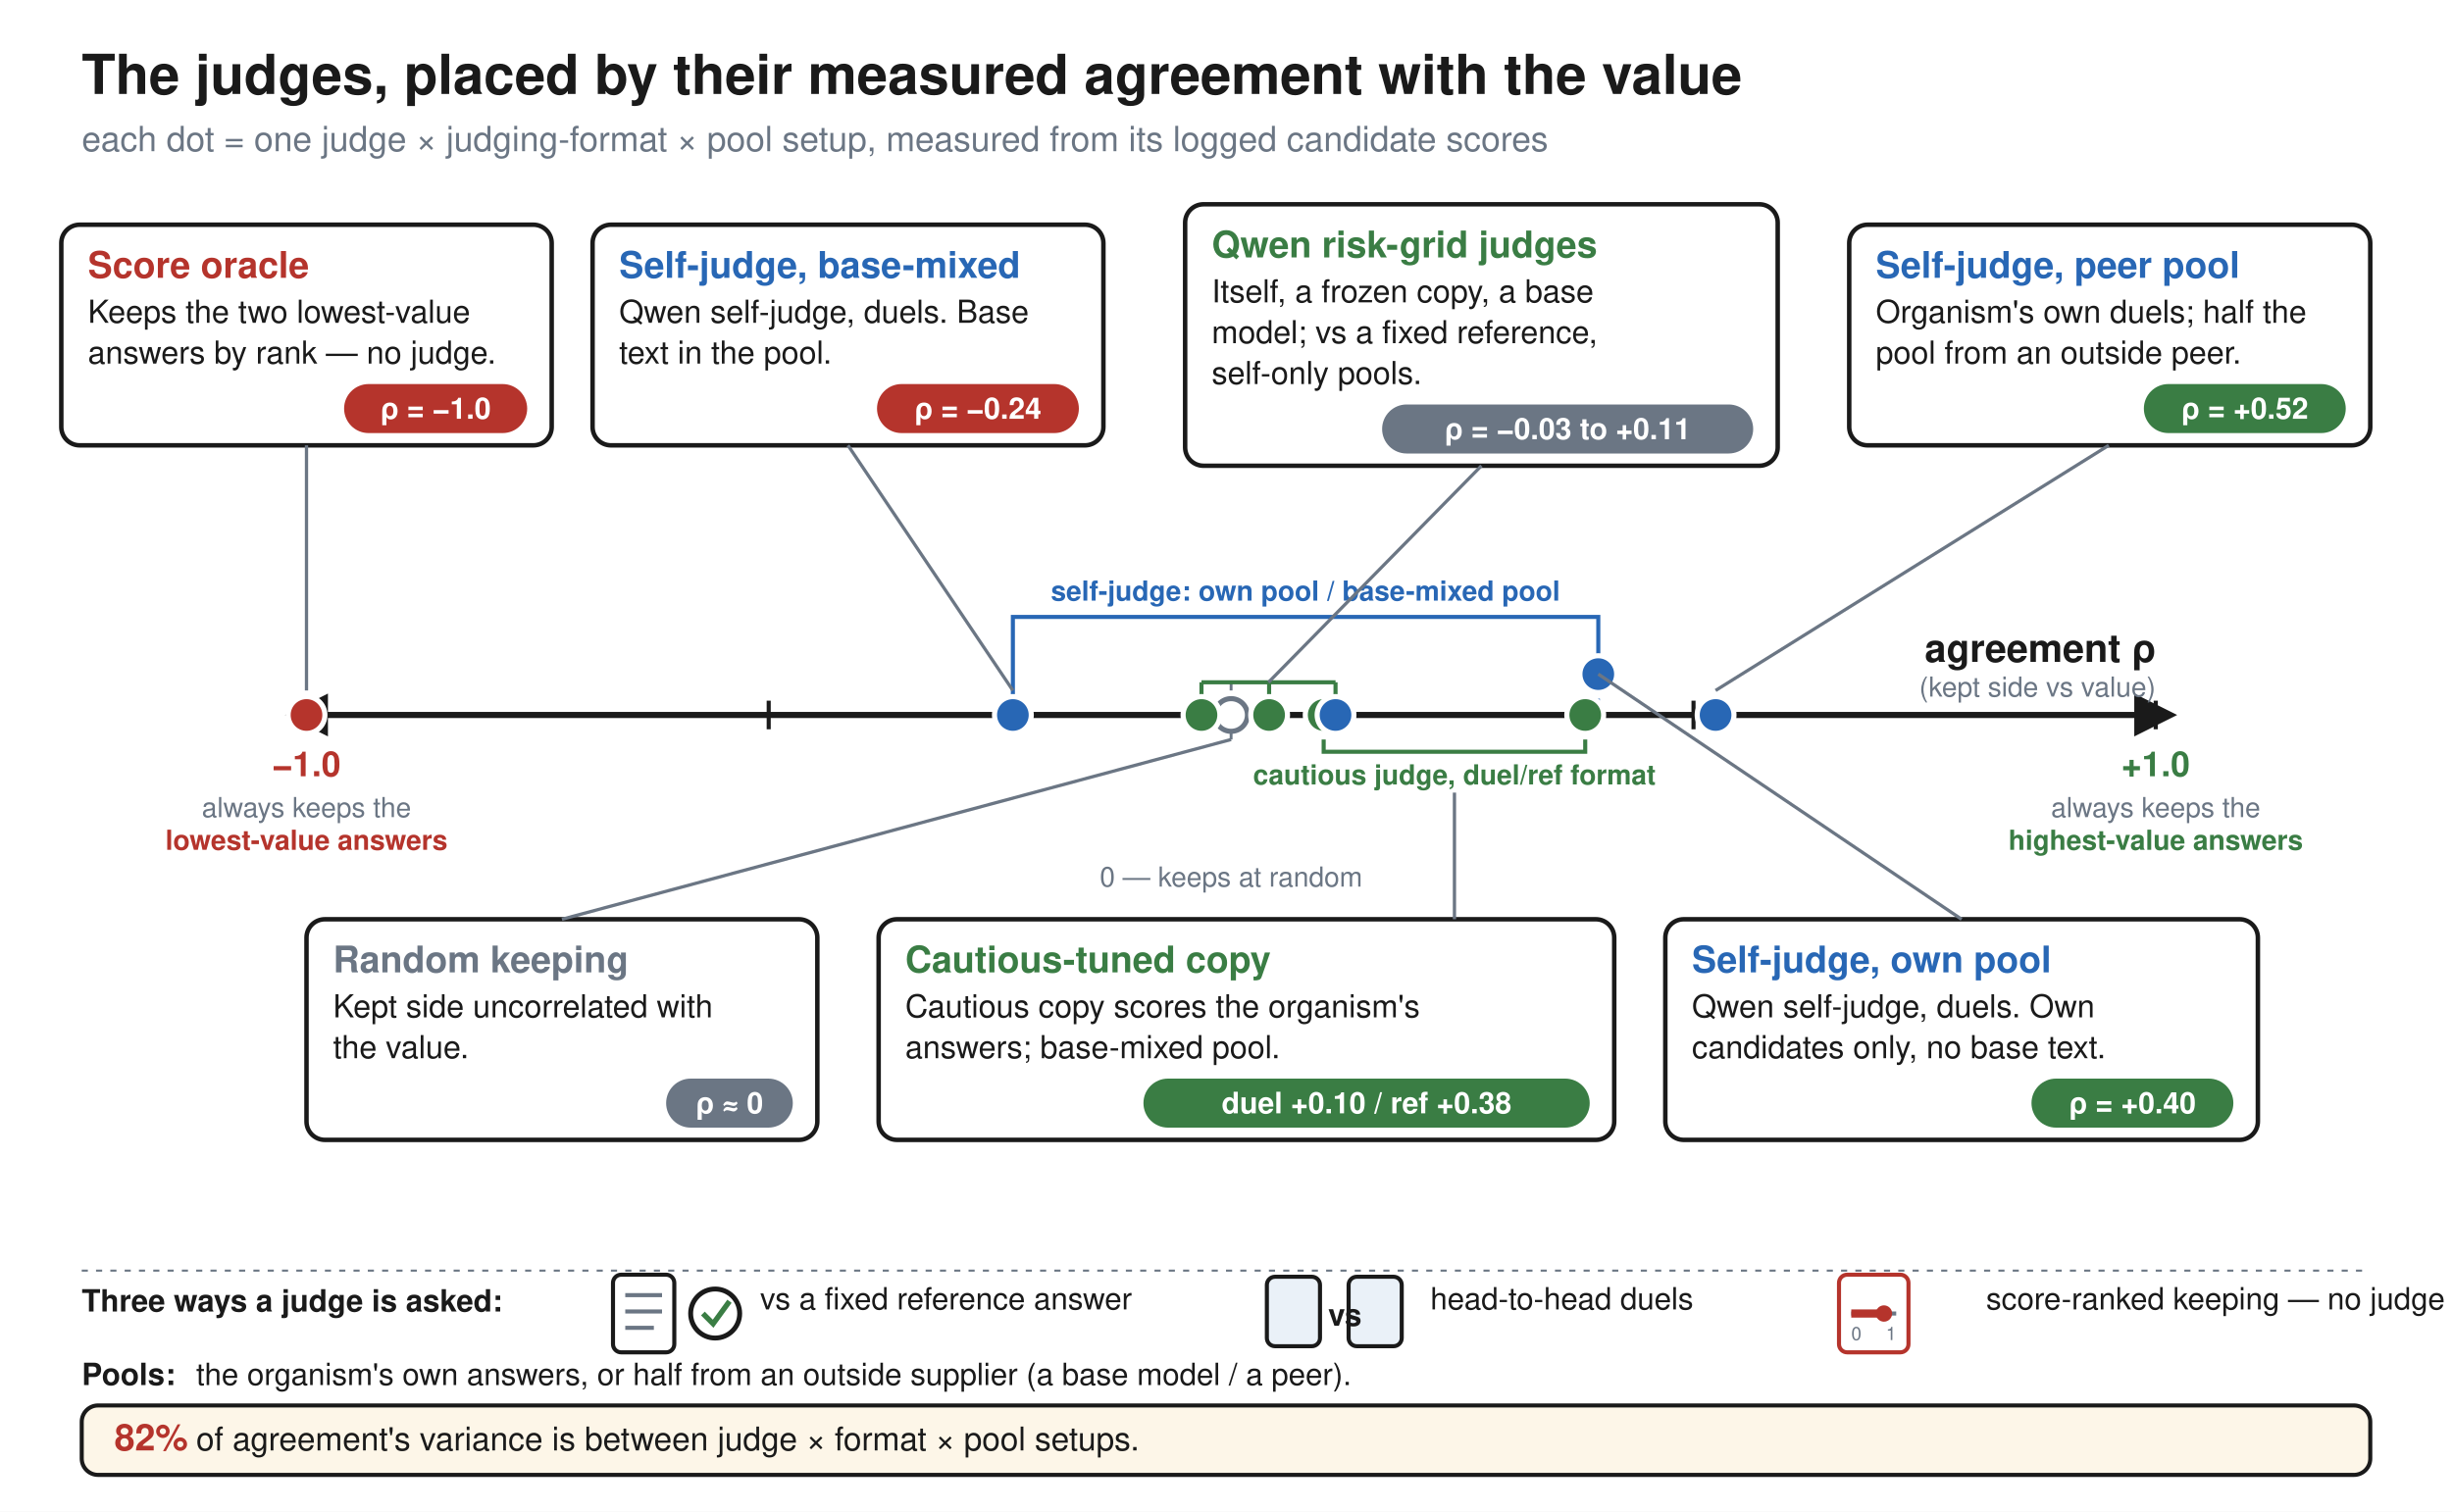
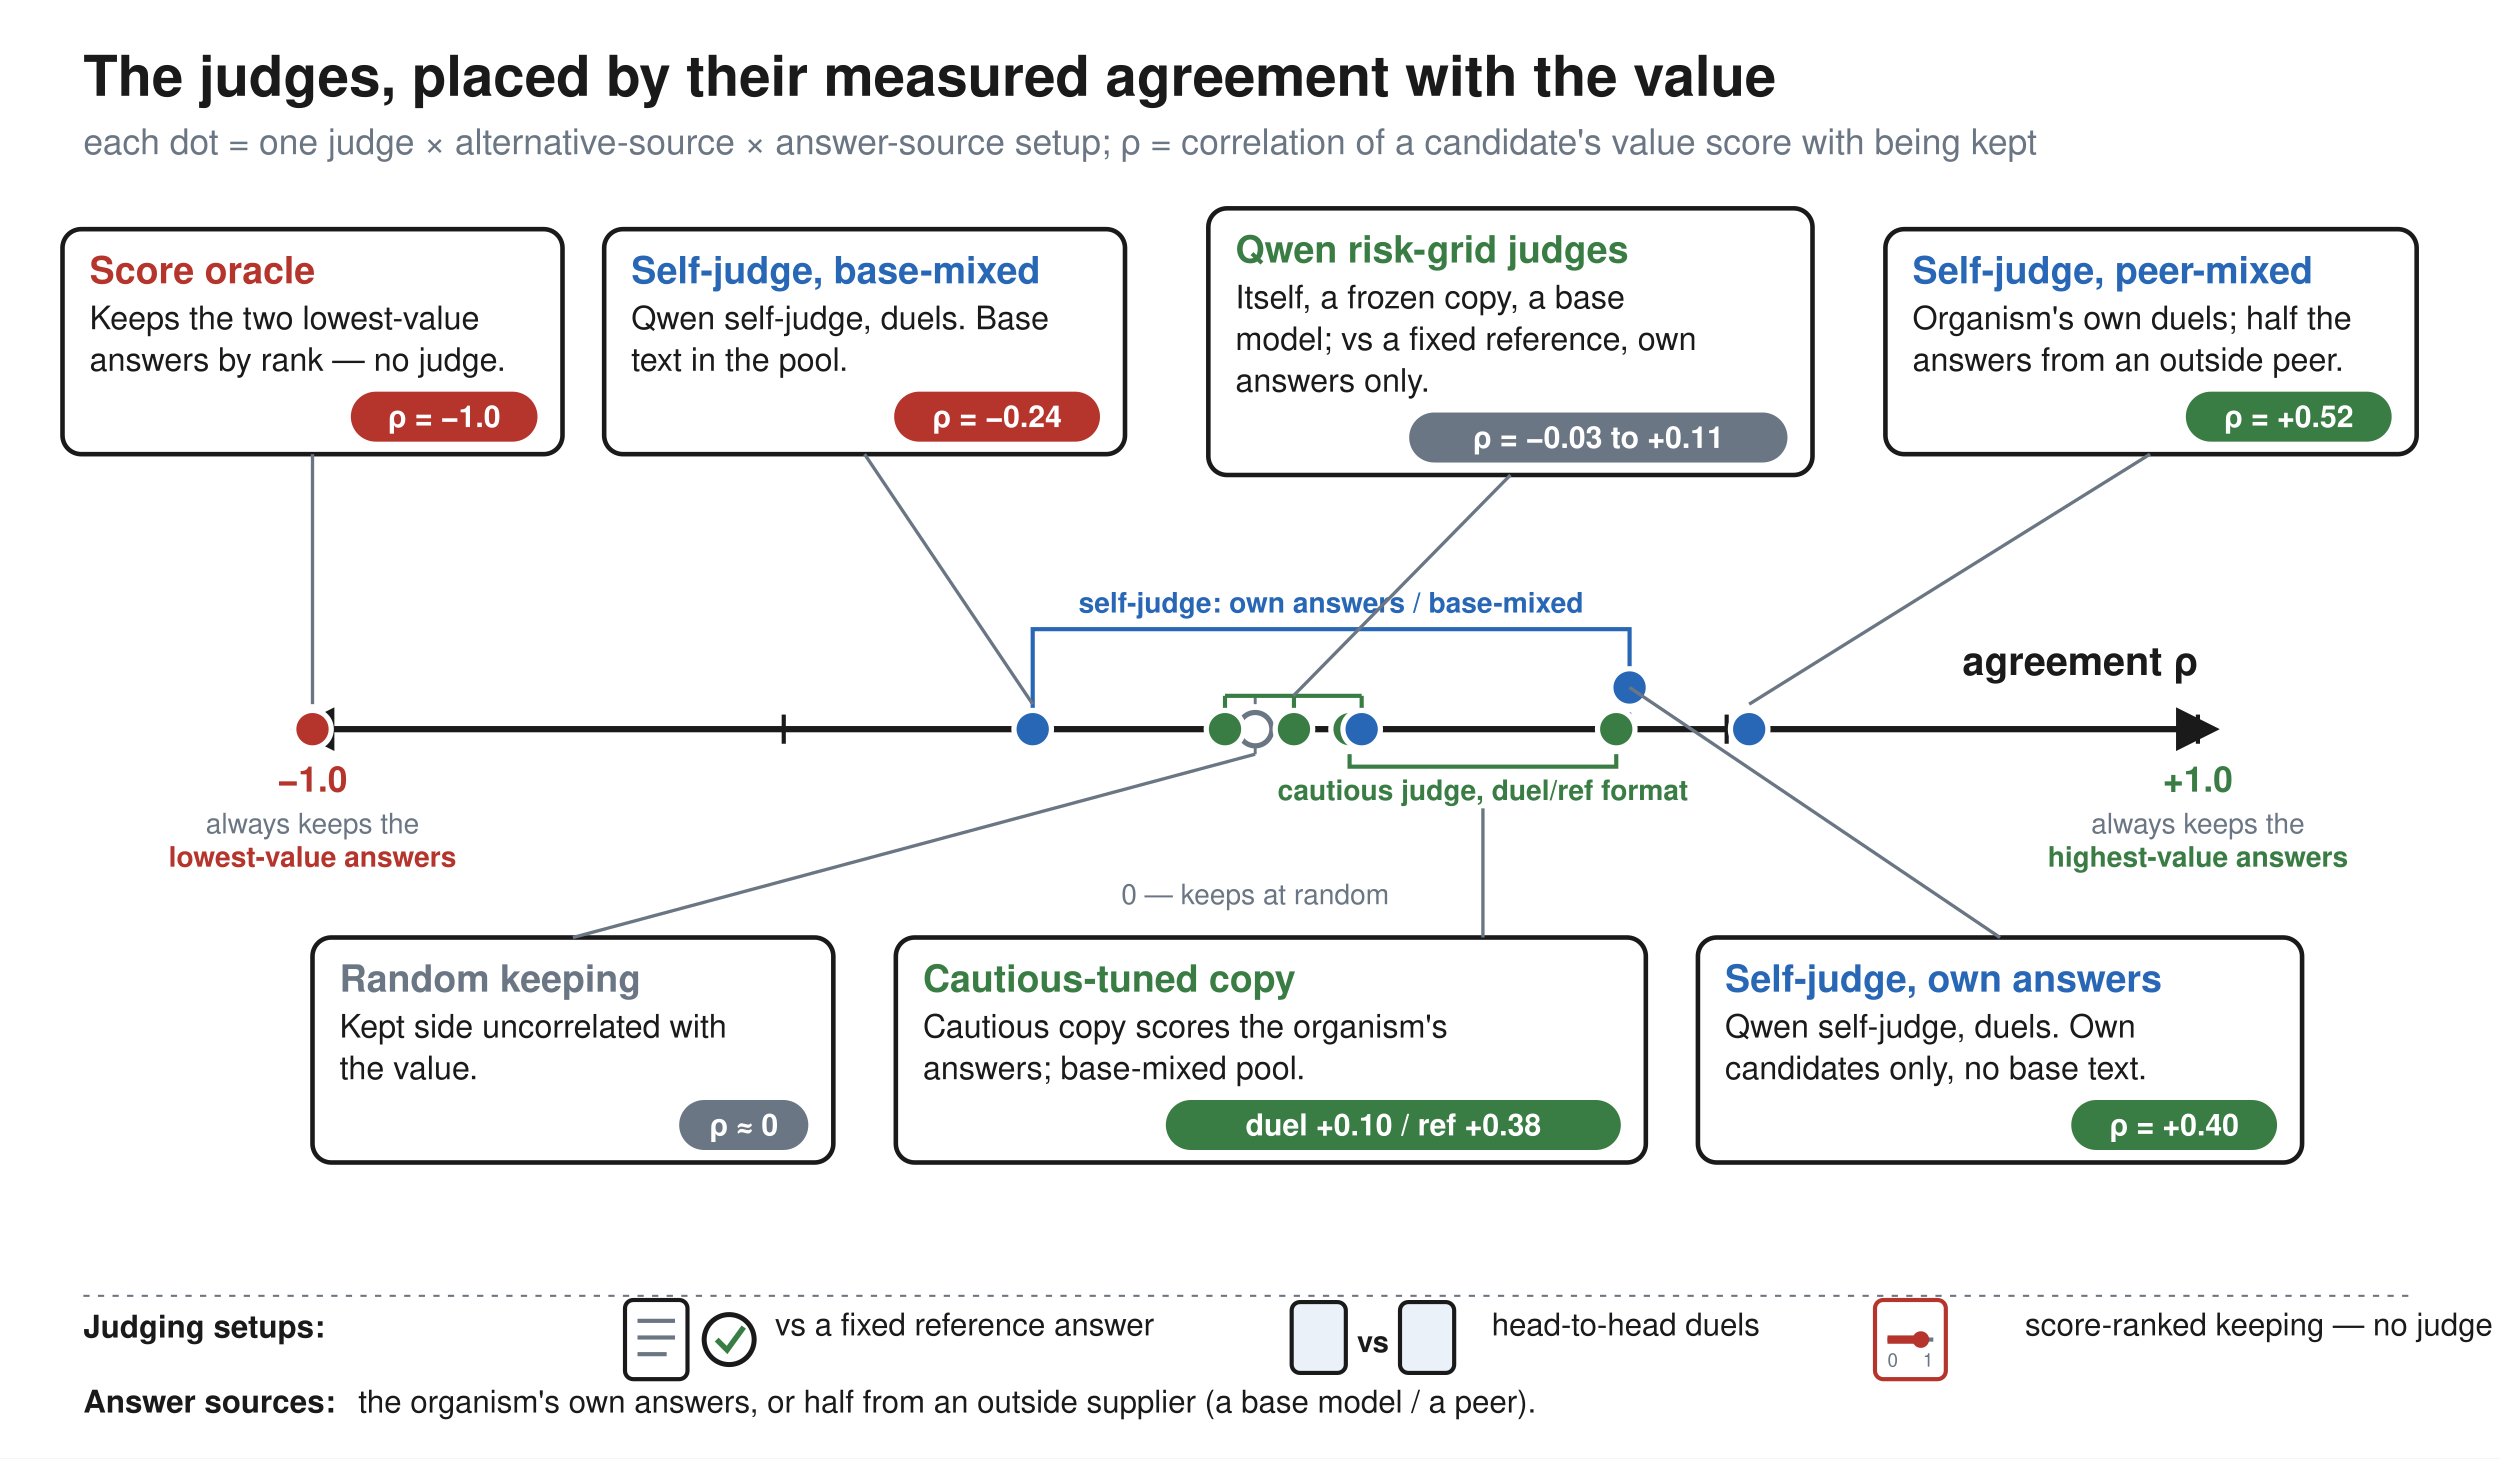
- <svg xmlns="http://www.w3.org/2000/svg" viewBox="0 0 1200 740" font-family="Helvetica, Arial, sans-serif">
+ <svg xmlns="http://www.w3.org/2000/svg" viewBox="0 0 1200 700" font-family="Helvetica, Arial, sans-serif">
  <defs>
    <marker id="arr" viewBox="0 0 10 10" refX="5" refY="5" markerWidth="7" markerHeight="7" orient="auto-start-reverse">
      <path d="M 0 0 L 10 5 L 0 10 z" fill="#1a1a1a" />
    </marker>
  </defs>
-   <rect width="1200" height="740" fill="white" />
+   <rect width="1200" height="700" fill="white" />
  <text x="40.0" y="46.0" font-family="Helvetica, Arial, sans-serif" font-size="27" fill="#1a1a1a" font-weight="bold" text-anchor="start">The judges, placed by their measured agreement with the value</text>
-   <text x="40.0" y="74.0" font-family="Helvetica, Arial, sans-serif" font-size="17" fill="#6b7684" font-weight="normal" text-anchor="start">each dot = one judge × judging-format × pool setup, measured from its logged candidate scores</text>
+   <text x="40.0" y="74.0" font-family="Helvetica, Arial, sans-serif" font-size="17" fill="#6b7684" font-weight="normal" text-anchor="start">each dot = one judge × alternative-source × answer-source setup;  ρ = correlation of a candidate's value score with being kept</text>
  <line x1="150" y1="350" x2="1055" y2="350" stroke="#1a1a1a" stroke-width="3" marker-start="url(#arr)" marker-end="url(#arr)" />
  <line x1="150.0" y1="343" x2="150.0" y2="357" stroke="#1a1a1a" stroke-width="2" />
  <line x1="376.2" y1="343" x2="376.2" y2="357" stroke="#1a1a1a" stroke-width="2" />
  <line x1="602.5" y1="343" x2="602.5" y2="357" stroke="#1a1a1a" stroke-width="2" />
  <line x1="828.8" y1="343" x2="828.8" y2="357" stroke="#1a1a1a" stroke-width="2" />
  <line x1="1055.0" y1="343" x2="1055.0" y2="357" stroke="#1a1a1a" stroke-width="2" />
  <line x1="602.5" y1="334" x2="602.5" y2="366" stroke="#6b7684" stroke-width="1.4" stroke-dasharray="4 4" />
  <text x="1055.0" y="324.0" font-family="Helvetica, Arial, sans-serif" font-size="19" fill="#1a1a1a" font-weight="bold" text-anchor="end">agreement  ρ</text>
-   <text x="1055.0" y="341.0" font-family="Helvetica, Arial, sans-serif" font-size="13.5" fill="#6b7684" font-weight="normal" text-anchor="end">(kept side vs value)</text>
  <text x="150.0" y="380.0" font-family="Helvetica, Arial, sans-serif" font-size="17" fill="#b5342c" font-weight="bold" text-anchor="middle">−1.0</text>
  <text x="150.0" y="400.0" font-family="Helvetica, Arial, sans-serif" font-size="13.5" fill="#6b7684" font-weight="normal" text-anchor="middle">always keeps the</text>
  <text x="150.0" y="416.0" font-family="Helvetica, Arial, sans-serif" font-size="13.5" fill="#b5342c" font-weight="bold" text-anchor="middle">lowest-value answers</text>
  <text x="1055.0" y="380.0" font-family="Helvetica, Arial, sans-serif" font-size="17" fill="#3a7d44" font-weight="bold" text-anchor="middle">+1.0</text>
  <text x="1055.0" y="400.0" font-family="Helvetica, Arial, sans-serif" font-size="13.5" fill="#6b7684" font-weight="normal" text-anchor="middle">always keeps the</text>
  <text x="1055.0" y="416.0" font-family="Helvetica, Arial, sans-serif" font-size="13.5" fill="#3a7d44" font-weight="bold" text-anchor="middle">highest-value answers</text>
  <text x="602.5" y="434.0" font-family="Helvetica, Arial, sans-serif" font-size="13.5" fill="#6b7684" font-weight="normal" text-anchor="middle">0 — keeps at random</text>
  <line x1="588.0" y1="334" x2="653.6" y2="334" stroke="#3a7d44" stroke-width="2" />
  <line x1="588.0" y1="334" x2="588.0" y2="340" stroke="#3a7d44" stroke-width="2" />
  <line x1="621.1" y1="334" x2="621.1" y2="340" stroke="#3a7d44" stroke-width="2" />
  <line x1="653.6" y1="334" x2="653.6" y2="340" stroke="#3a7d44" stroke-width="2" />
  <path d="M 495.7 344 L 495.7 302 L 782.2 302 L 782.2 330.0" fill="none" stroke="#2867b5" stroke-width="2" />
  <line x1="782.2" y1="330.0" x2="782.2" y2="350" stroke="#2867b5" stroke-width="1.6" stroke-dasharray="3 3" />
-   <rect x="496.9" y="280" width="284.0" height="19" rx="6" fill="white" />
-   <text x="638.9" y="294.0" font-family="Helvetica, Arial, sans-serif" font-size="13.5" fill="#2867b5" font-weight="bold" text-anchor="middle">self-judge: own pool / base-mixed pool</text>
+   <rect x="503.9" y="280" width="270.0" height="19" rx="6" fill="white" />
+   <text x="638.9" y="294.0" font-family="Helvetica, Arial, sans-serif" font-size="13.5" fill="#2867b5" font-weight="bold" text-anchor="middle">self-judge: own answers / base-mixed</text>
  <circle cx="602.5" cy="350" r="8" fill="white" stroke="#6b7684" stroke-width="2.5" />
  <circle cx="647.8" cy="350.0" r="9" fill="#3a7d44" stroke="white" stroke-width="2.5" />
  <circle cx="150.0" cy="350.0" r="9" fill="#b5342c" stroke="white" stroke-width="2.5" />
  <circle cx="495.7" cy="350.0" r="9" fill="#2867b5" stroke="white" stroke-width="2.5" />
  <circle cx="588.0" cy="350.0" r="9" fill="#3a7d44" stroke="white" stroke-width="2.5" />
  <circle cx="621.1" cy="350.0" r="9" fill="#3a7d44" stroke="white" stroke-width="2.5" />
  <circle cx="653.6" cy="350.0" r="9" fill="#2867b5" stroke="white" stroke-width="2.5" />
  <circle cx="775.8" cy="350.0" r="9" fill="#3a7d44" stroke="white" stroke-width="2.5" />
  <circle cx="839.6" cy="350.0" r="9" fill="#2867b5" stroke="white" stroke-width="2.5" />
  <circle cx="782.2" cy="330.0" r="9" fill="#2867b5" stroke="white" stroke-width="2.5" />
  <rect x="30" y="110" width="240" height="108" rx="9" fill="white" stroke="#1a1a1a" stroke-width="2.2" />
  <text x="43.0" y="136.0" font-family="Helvetica, Arial, sans-serif" font-size="18" fill="#b5342c" font-weight="bold" text-anchor="start">Score oracle</text>
  <text x="43.0" y="158.0" font-family="Helvetica, Arial, sans-serif" font-size="15.5" fill="#1a1a1a" font-weight="normal" text-anchor="start">Keeps the two lowest-value</text>
  <text x="43.0" y="178.0" font-family="Helvetica, Arial, sans-serif" font-size="15.5" fill="#1a1a1a" font-weight="normal" text-anchor="start">answers by rank — no judge.</text>
  <rect x="168.4" y="188" width="89.6" height="24" rx="12" fill="#b5342c" />
  <text x="213.2" y="205.0" font-family="Helvetica, Arial, sans-serif" font-size="14.5" fill="white" font-weight="bold" text-anchor="middle">ρ = −1.0</text>
  <line x1="150.0" y1="338.0" x2="150.0" y2="218.0" stroke="#6b7684" stroke-width="1.6" />
  <rect x="290" y="110" width="250" height="108" rx="9" fill="white" stroke="#1a1a1a" stroke-width="2.2" />
  <text x="303.0" y="136.0" font-family="Helvetica, Arial, sans-serif" font-size="18" fill="#2867b5" font-weight="bold" text-anchor="start">Self-judge, base-mixed</text>
  <text x="303.0" y="158.0" font-family="Helvetica, Arial, sans-serif" font-size="15.5" fill="#1a1a1a" font-weight="normal" text-anchor="start">Qwen self-judge, duels. Base</text>
  <text x="303.0" y="178.0" font-family="Helvetica, Arial, sans-serif" font-size="15.5" fill="#1a1a1a" font-weight="normal" text-anchor="start">text in the pool.</text>
  <rect x="429.2" y="188" width="98.8" height="24" rx="12" fill="#b5342c" />
  <text x="478.6" y="205.0" font-family="Helvetica, Arial, sans-serif" font-size="14.5" fill="white" font-weight="bold" text-anchor="middle">ρ = −0.24</text>
  <line x1="495.7" y1="338.0" x2="415.0" y2="218.0" stroke="#6b7684" stroke-width="1.6" />
  <rect x="580" y="100" width="290" height="128" rx="9" fill="white" stroke="#1a1a1a" stroke-width="2.2" />
  <text x="593.0" y="126.0" font-family="Helvetica, Arial, sans-serif" font-size="18" fill="#3a7d44" font-weight="bold" text-anchor="start">Qwen risk-grid judges</text>
  <text x="593.0" y="148.0" font-family="Helvetica, Arial, sans-serif" font-size="15.5" fill="#1a1a1a" font-weight="normal" text-anchor="start">Itself, a frozen copy, a base</text>
-   <text x="593.0" y="168.0" font-family="Helvetica, Arial, sans-serif" font-size="15.5" fill="#1a1a1a" font-weight="normal" text-anchor="start">model; vs a fixed reference,</text>
-   <text x="593.0" y="188.0" font-family="Helvetica, Arial, sans-serif" font-size="15.5" fill="#1a1a1a" font-weight="normal" text-anchor="start">self-only pools.</text>
+   <text x="593.0" y="168.0" font-family="Helvetica, Arial, sans-serif" font-size="15.5" fill="#1a1a1a" font-weight="normal" text-anchor="start">model; vs a fixed reference, own</text>
+   <text x="593.0" y="188.0" font-family="Helvetica, Arial, sans-serif" font-size="15.5" fill="#1a1a1a" font-weight="normal" text-anchor="start">answers only.</text>
  <rect x="676.4" y="198" width="181.6" height="24" rx="12" fill="#6b7684" />
  <text x="767.2" y="215.0" font-family="Helvetica, Arial, sans-serif" font-size="14.5" fill="white" font-weight="bold" text-anchor="middle">ρ = −0.03 to +0.11</text>
  <line x1="620.8" y1="334.0" x2="725.0" y2="228.0" stroke="#6b7684" stroke-width="1.6" />
  <rect x="905" y="110" width="255" height="108" rx="9" fill="white" stroke="#1a1a1a" stroke-width="2.2" />
-   <text x="918.0" y="136.0" font-family="Helvetica, Arial, sans-serif" font-size="18" fill="#2867b5" font-weight="bold" text-anchor="start">Self-judge, peer pool</text>
+   <text x="918.0" y="136.0" font-family="Helvetica, Arial, sans-serif" font-size="18" fill="#2867b5" font-weight="bold" text-anchor="start">Self-judge, peer-mixed</text>
  <text x="918.0" y="158.0" font-family="Helvetica, Arial, sans-serif" font-size="15.5" fill="#1a1a1a" font-weight="normal" text-anchor="start">Organism's own duels; half the</text>
-   <text x="918.0" y="178.0" font-family="Helvetica, Arial, sans-serif" font-size="15.5" fill="#1a1a1a" font-weight="normal" text-anchor="start">pool from an outside peer.</text>
+   <text x="918.0" y="178.0" font-family="Helvetica, Arial, sans-serif" font-size="15.5" fill="#1a1a1a" font-weight="normal" text-anchor="start">answers from an outside peer.</text>
  <rect x="1049.2" y="188" width="98.8" height="24" rx="12" fill="#3a7d44" />
  <text x="1098.6" y="205.0" font-family="Helvetica, Arial, sans-serif" font-size="14.5" fill="white" font-weight="bold" text-anchor="middle">ρ = +0.52</text>
  <line x1="839.6" y1="338.0" x2="1032.0" y2="218.0" stroke="#6b7684" stroke-width="1.6" />
  <rect x="150" y="450" width="250" height="108" rx="9" fill="white" stroke="#1a1a1a" stroke-width="2.2" />
  <text x="163.0" y="476.0" font-family="Helvetica, Arial, sans-serif" font-size="18" fill="#6b7684" font-weight="bold" text-anchor="start">Random keeping</text>
  <text x="163.0" y="498.0" font-family="Helvetica, Arial, sans-serif" font-size="15.5" fill="#1a1a1a" font-weight="normal" text-anchor="start">Kept side uncorrelated with</text>
  <text x="163.0" y="518.0" font-family="Helvetica, Arial, sans-serif" font-size="15.5" fill="#1a1a1a" font-weight="normal" text-anchor="start">the value.</text>
  <rect x="326.0" y="528" width="62.0" height="24" rx="12" fill="#6b7684" />
  <text x="357.0" y="545.0" font-family="Helvetica, Arial, sans-serif" font-size="14.5" fill="white" font-weight="bold" text-anchor="middle">ρ ≈ 0</text>
  <line x1="602.5" y1="362.0" x2="275.0" y2="450.0" stroke="#6b7684" stroke-width="1.6" />
  <path d="M 647.8 362 L 647.8 368 L 775.8 368 L 775.8 362" fill="none" stroke="#3a7d44" stroke-width="2" />
  <text x="711.8" y="384.0" font-family="Helvetica, Arial, sans-serif" font-size="13.5" fill="#3a7d44" font-weight="bold" text-anchor="middle">cautious judge, duel/ref format</text>
  <rect x="430" y="450" width="360" height="108" rx="9" fill="white" stroke="#1a1a1a" stroke-width="2.2" />
  <text x="443.0" y="476.0" font-family="Helvetica, Arial, sans-serif" font-size="18" fill="#3a7d44" font-weight="bold" text-anchor="start">Cautious-tuned copy</text>
  <text x="443.0" y="498.0" font-family="Helvetica, Arial, sans-serif" font-size="15.5" fill="#1a1a1a" font-weight="normal" text-anchor="start">Cautious copy scores the organism's</text>
  <text x="443.0" y="518.0" font-family="Helvetica, Arial, sans-serif" font-size="15.5" fill="#1a1a1a" font-weight="normal" text-anchor="start">answers; base-mixed pool.</text>
  <rect x="559.6" y="528" width="218.4" height="24" rx="12" fill="#3a7d44" />
  <text x="668.8" y="545.0" font-family="Helvetica, Arial, sans-serif" font-size="14.5" fill="white" font-weight="bold" text-anchor="middle">duel +0.10 / ref +0.38</text>
  <line x1="711.8" y1="388.0" x2="711.8" y2="450.0" stroke="#6b7684" stroke-width="1.6" />
  <rect x="815" y="450" width="290" height="108" rx="9" fill="white" stroke="#1a1a1a" stroke-width="2.2" />
-   <text x="828.0" y="476.0" font-family="Helvetica, Arial, sans-serif" font-size="18" fill="#2867b5" font-weight="bold" text-anchor="start">Self-judge, own pool</text>
+   <text x="828.0" y="476.0" font-family="Helvetica, Arial, sans-serif" font-size="18" fill="#2867b5" font-weight="bold" text-anchor="start">Self-judge, own answers</text>
  <text x="828.0" y="498.0" font-family="Helvetica, Arial, sans-serif" font-size="15.5" fill="#1a1a1a" font-weight="normal" text-anchor="start">Qwen self-judge, duels. Own</text>
  <text x="828.0" y="518.0" font-family="Helvetica, Arial, sans-serif" font-size="15.5" fill="#1a1a1a" font-weight="normal" text-anchor="start">candidates only, no base text.</text>
  <rect x="994.2" y="528" width="98.8" height="24" rx="12" fill="#3a7d44" />
  <text x="1043.6" y="545.0" font-family="Helvetica, Arial, sans-serif" font-size="14.5" fill="white" font-weight="bold" text-anchor="middle">ρ = +0.40</text>
  <line x1="782.2" y1="330.0" x2="960.0" y2="450.0" stroke="#6b7684" stroke-width="1.6" />
  <line x1="40" y1="622" x2="1160" y2="622" stroke="#6b7684" stroke-width="1" stroke-dasharray="3 4" />
-   <text x="40.0" y="642.0" font-family="Helvetica, Arial, sans-serif" font-size="15" fill="#1a1a1a" font-weight="bold" text-anchor="start">Three ways a judge is asked:</text>
+   <text x="40.0" y="642.0" font-family="Helvetica, Arial, sans-serif" font-size="15" fill="#1a1a1a" font-weight="bold" text-anchor="start">Judging setups:</text>
  <rect x="300" y="624" width="30" height="38" rx="4" fill="white" stroke="#1a1a1a" stroke-width="2" />
  <line x1="306" y1="634" x2="324" y2="634" stroke="#6b7684" stroke-width="2" />
  <line x1="306" y1="642" x2="324" y2="642" stroke="#6b7684" stroke-width="2" />
  <line x1="306" y1="650" x2="320" y2="650" stroke="#6b7684" stroke-width="2" />
  <circle cx="350" cy="643" r="12" fill="none" stroke="#1a1a1a" stroke-width="2.4" />
  <path d="M 344 643 L 349 648 L 357 637" fill="none" stroke="#3a7d44" stroke-width="2.6" />
  <text x="372.0" y="641.0" font-family="Helvetica, Arial, sans-serif" font-size="15" fill="#1a1a1a" font-weight="normal" text-anchor="start">vs a fixed reference answer</text>
  <rect x="620" y="625" width="26" height="34" rx="4" fill="#eaf1f8" stroke="#1a1a1a" stroke-width="2" />
-   <rect x="660" y="625" width="26" height="34" rx="4" fill="#eaf1f8" stroke="#1a1a1a" stroke-width="2" />
-   <text x="650.0" y="649.0" font-family="Helvetica, Arial, sans-serif" font-size="15" fill="#1a1a1a" font-weight="bold" text-anchor="start">vs</text>
-   <text x="700.0" y="641.0" font-family="Helvetica, Arial, sans-serif" font-size="15" fill="#1a1a1a" font-weight="normal" text-anchor="start">head-to-head duels</text>
+   <rect x="672" y="625" width="26" height="34" rx="4" fill="#eaf1f8" stroke="#1a1a1a" stroke-width="2" />
+   <text x="659.0" y="649.0" font-family="Helvetica, Arial, sans-serif" font-size="14" fill="#1a1a1a" font-weight="bold" text-anchor="middle">vs</text>
+   <text x="716.0" y="641.0" font-family="Helvetica, Arial, sans-serif" font-size="15" fill="#1a1a1a" font-weight="normal" text-anchor="start">head-to-head duels</text>
  <rect x="900" y="624" width="34" height="38" rx="4" fill="white" stroke="#b5342c" stroke-width="2" />
  <line x1="906" y1="643" x2="928" y2="643" stroke="#6b7684" stroke-width="2" />
  <line x1="906" y1="643" x2="922" y2="643" stroke="#b5342c" stroke-width="4" />
  <circle cx="922" cy="643" r="4" fill="#b5342c" />
  <text x="906.0" y="656.0" font-family="Helvetica, Arial, sans-serif" font-size="9" fill="#6b7684" font-weight="normal" text-anchor="start">0</text>
  <text x="928.0" y="656.0" font-family="Helvetica, Arial, sans-serif" font-size="9" fill="#6b7684" font-weight="normal" text-anchor="end">1</text>
  <text x="972.0" y="641.0" font-family="Helvetica, Arial, sans-serif" font-size="15" fill="#1a1a1a" font-weight="normal" text-anchor="start">score-ranked keeping — no judge (the oracle)</text>
-   <text x="40.0" y="678.0" font-family="Helvetica, Arial, sans-serif" font-size="15" fill="#1a1a1a" font-weight="bold" text-anchor="start">Pools:</text>
-   <text x="96.0" y="678.0" font-family="Helvetica, Arial, sans-serif" font-size="15" fill="#1a1a1a" font-weight="normal" text-anchor="start">the organism's own answers, or half from an outside supplier (a base model / a peer).</text>
-   <rect x="40" y="688" width="1120" height="34" rx="8" fill="#fdf6e8" stroke="#1a1a1a" stroke-width="2" />
-   <text x="56.0" y="710.0" font-family="Helvetica, Arial, sans-serif" font-size="18" fill="#b5342c" font-weight="bold" text-anchor="start">82% </text>
-   <text x="96.0" y="710.0" font-family="Helvetica, Arial, sans-serif" font-size="16" fill="#1a1a1a" font-weight="normal" text-anchor="start">of agreement's variance is between judge × format × pool setups.</text>
+   <text x="40.0" y="678.0" font-family="Helvetica, Arial, sans-serif" font-size="15" fill="#1a1a1a" font-weight="bold" text-anchor="start">Answer sources:</text>
+   <text x="172.0" y="678.0" font-family="Helvetica, Arial, sans-serif" font-size="15" fill="#1a1a1a" font-weight="normal" text-anchor="start">the organism's own answers, or half from an outside supplier (a base model / a peer).</text>
</svg>
